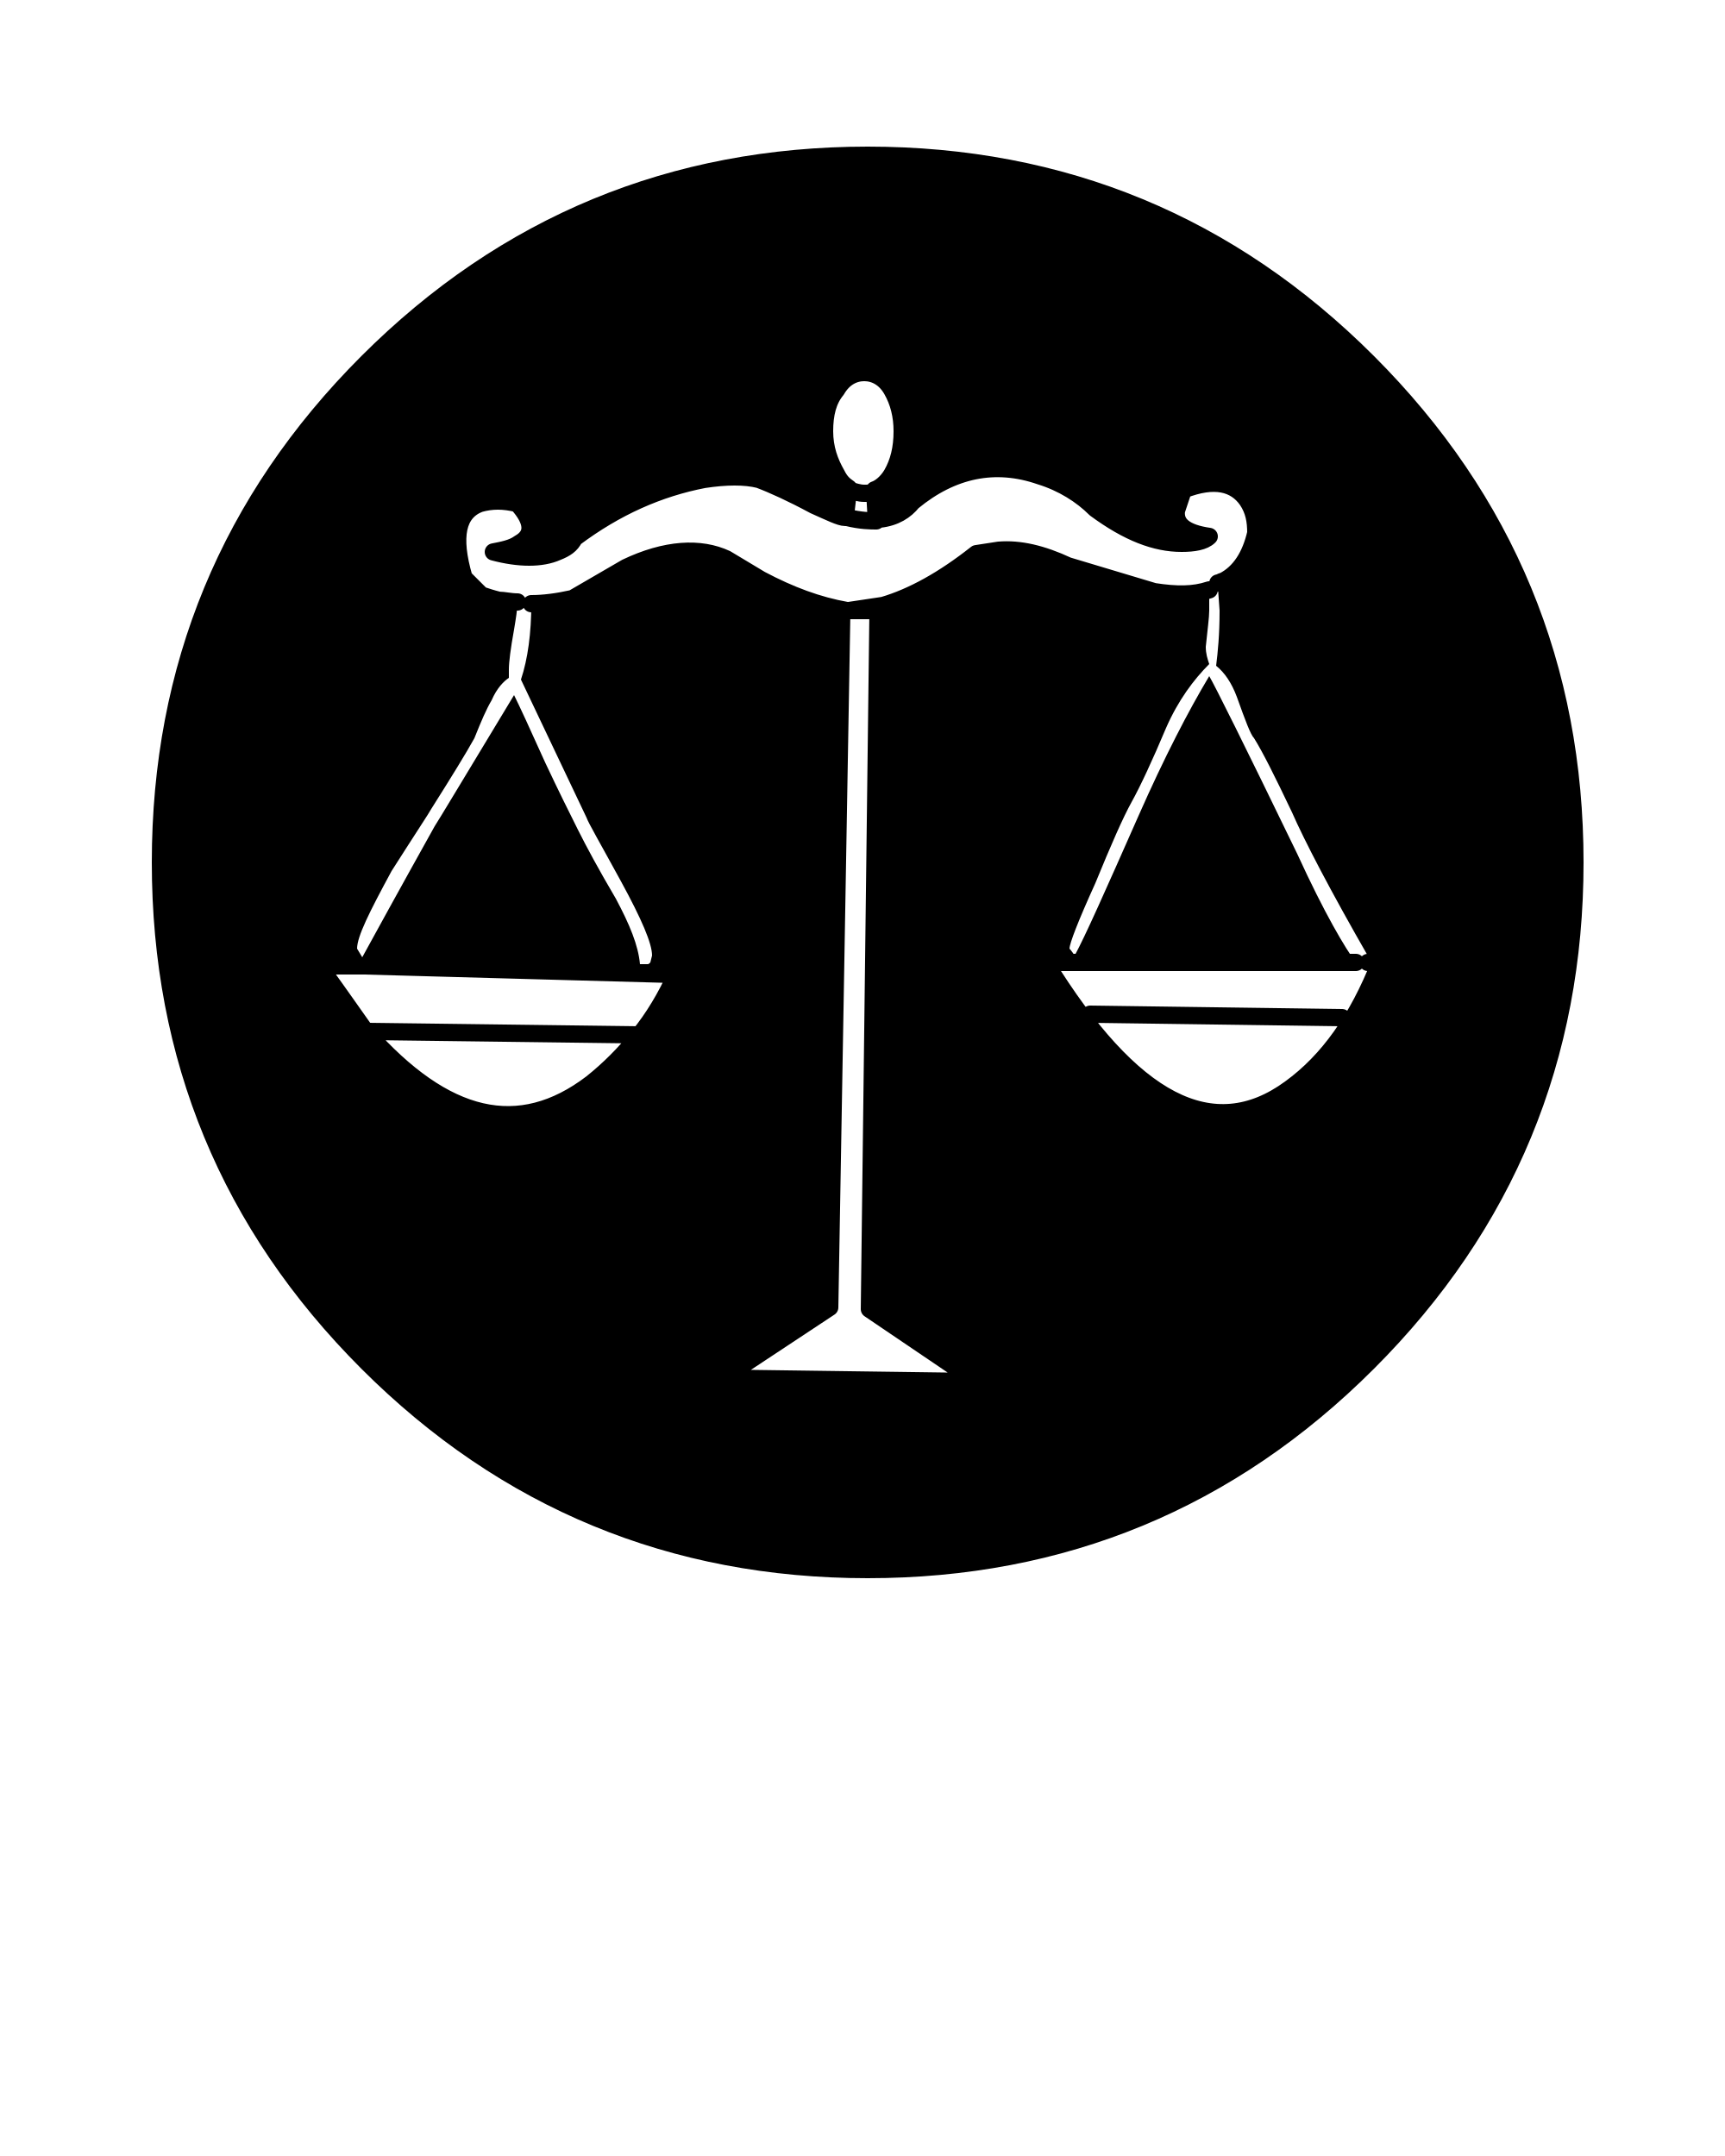
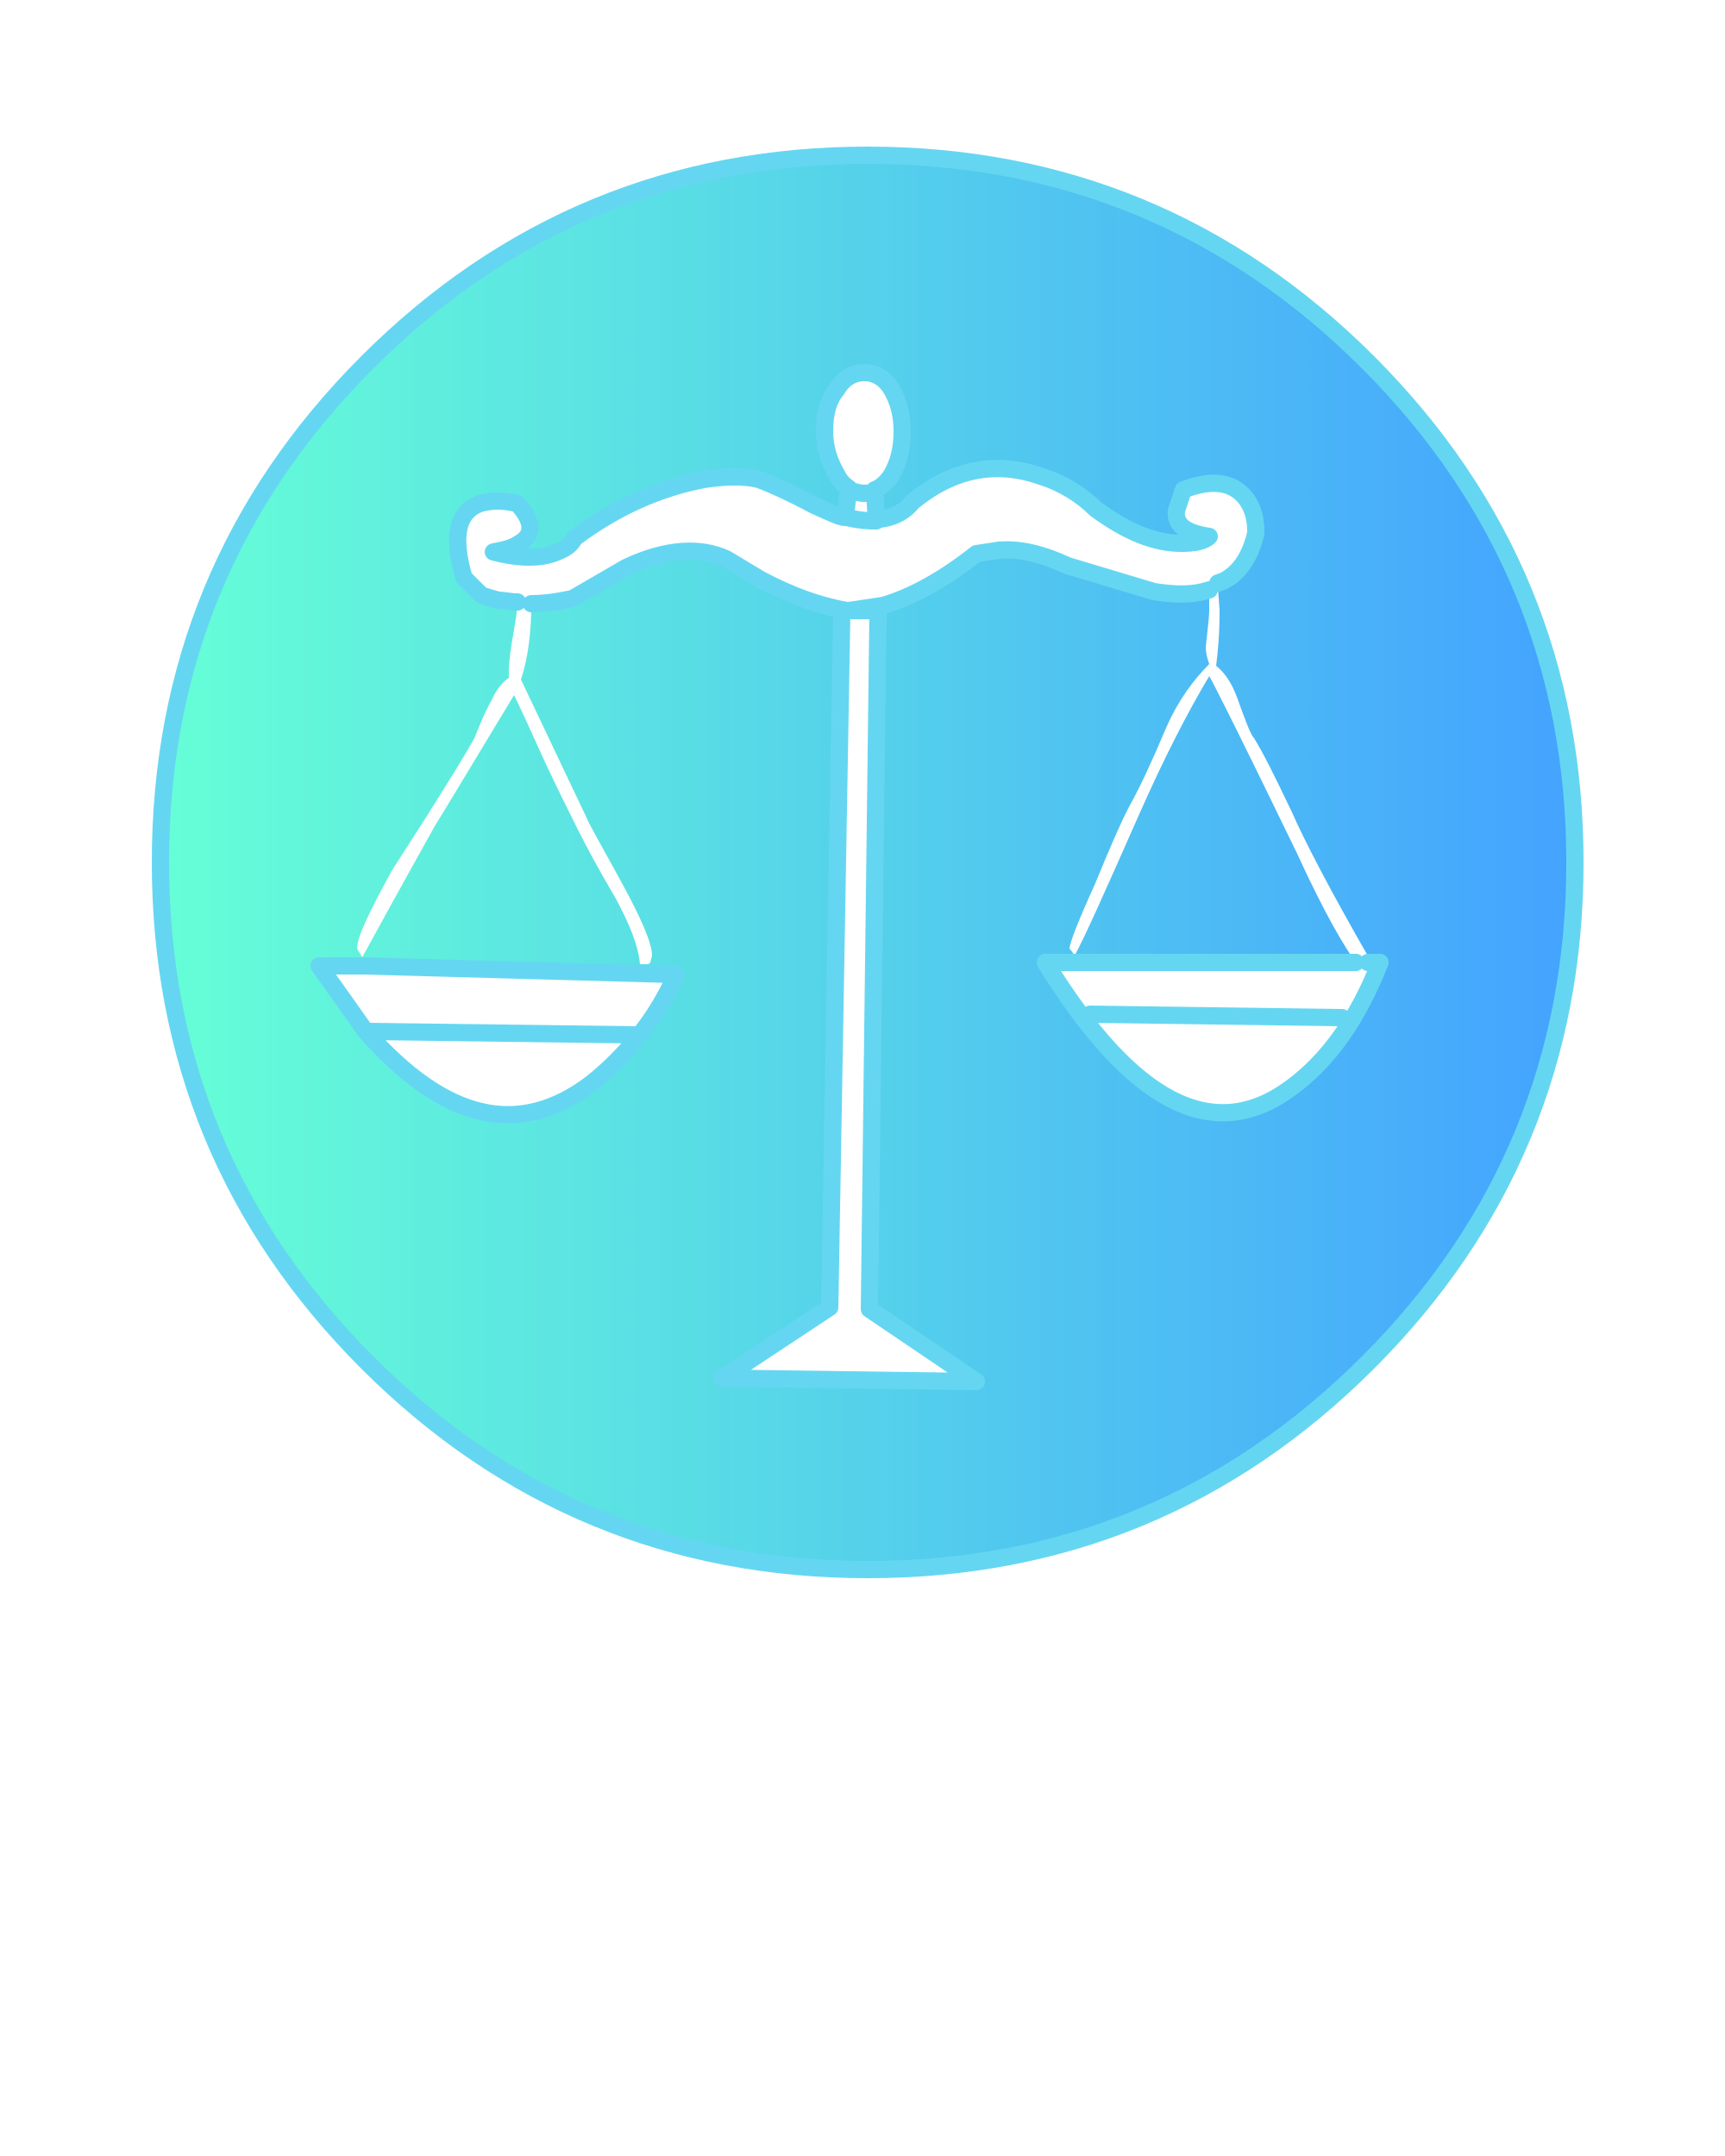
- <svg xmlns="http://www.w3.org/2000/svg" version="1.1" id="Layer_1" x="0px" y="0px" viewBox="0 0 100 125" style="enable-background:new 0 0 100 125;" xml:space="preserve">
+ <svg xmlns="http://www.w3.org/2000/svg" version="1.1" id="Layer_1" opacity="0.8" x="0px" y="0px" viewBox="0 0 100 125" style="enable-background:new 0 0 100 125;" xml:space="preserve">
  <style type="text/css">
- 	.st0{fill:none;stroke:#000000;stroke-linecap:round;stroke-linejoin:round;}
+ 	.st0{fill:url(#SVGID_1_);}
+ 	.st1{fill:none;stroke:#3ECCED;stroke-linecap:round;stroke-linejoin:round;}
</style>
  <g transform="matrix( 1, 0, 0, 1, 0,0) ">
    <g>
      <g id="b">
-         <path d="M79.3,21c-8-8-17.7-12-29-12s-21,4-29,12c-8,8-12,17.7-12,29s4,21,12,29c8,8,17.7,12,29,12s21-4,29-12c8-8,12-17.7,12-29     S87.3,29,79.3,21 M39.2,56.5c-0.6,1.3-1.3,2.5-2.2,3.6c-0.8,1-1.7,1.9-2.7,2.7c-4.2,3.2-8.5,2.2-13.1-3c-0.7-0.8-1.6-2.1-2.8-3.9     h2.6L39.2,56.5 M50.1,21.7c0.6,0,1.2,0.3,1.6,1c0.4,0.7,0.6,1.5,0.6,2.4c0,1-0.2,1.8-0.6,2.5c-0.3,0.5-0.7,0.8-1,0.9l0.1,1.7     c0.1,0,0.1,0,0.2,0c0.9-0.1,1.5-0.5,1.9-1c2.3-1.9,4.8-2.4,7.4-1.5c1.3,0.4,2.4,1.1,3.2,1.9c1.9,1.4,3.5,2,5,2     c0.7,0,1.3-0.1,1.6-0.4c-1.4-0.2-2-0.7-1.9-1.5l0.4-1.2c1.8-0.7,3-0.4,3.7,0.6c0.4,0.6,0.5,1.2,0.5,1.9c-0.3,1.3-0.9,2.3-1.9,2.8     c-0.1,0.1-0.2,0.1-0.3,0.2l0.1,1.4c0,1.4-0.1,2.4-0.2,3.2c0.5,0.4,0.9,1,1.2,1.8c0.5,1.4,0.8,2.2,1,2.4c0.5,0.8,1.2,2.2,2.2,4.3     c0.7,1.6,2.2,4.5,4.5,8.5v0.2H80c-1.3,3.3-3,5.7-5.2,7.3c-4.5,3.3-9.2,0.8-14.2-7.3h18C78,55,76.8,53,75.2,49.5     c-3.1-6.4-4.8-9.8-5.1-10.3c-1.2,2-2.6,4.7-4.1,8.1c-1.9,4.3-3.1,7-3.7,8.1C62.1,55.1,62,55,62,55c0-0.3,0.5-1.6,1.5-3.8     c0.9-2.2,1.6-3.8,2.1-4.7c0.5-0.9,1.2-2.4,2-4.3c0.7-1.6,1.6-2.8,2.5-3.7c-0.1-0.3-0.2-0.6-0.2-1c0.1-1,0.2-1.7,0.2-2.1v-1.2     c-0.9,0.3-1.9,0.3-3.2,0.1l-5-1.5c-1.5-0.7-2.8-1-4-0.9l-1.3,0.2c-1.9,1.5-3.7,2.5-5.4,3l-2,0.3h1.7l-0.5,40.5l6.2,4.2l-14.7-0.2     l6.2-4.1l0.7-40.4h0.3c-1.7-0.3-3.3-0.9-5-1.8l-2-1.2c-1.5-0.7-3.5-0.6-5.8,0.5l-3.1,1.8c-0.9,0.2-1.7,0.3-2.4,0.3     c0,1.7-0.2,3.2-0.6,4.4l3.8,8c0.1,0.3,0.8,1.5,2,3.7c1.2,2.2,1.8,3.6,1.8,4.3l-0.1,0.4c-0.1,0.1-0.1,0.1-0.2,0.1l-0.4,0     c-0.1-1.1-0.6-2.3-1.4-3.8c-1-1.7-1.7-3-2.2-4c-0.5-1-1.1-2.2-1.9-3.9c-0.9-2-1.5-3.3-1.8-3.9c-2.9,4.8-4.4,7.3-4.6,7.6     c-0.5,0.9-1.9,3.4-4.2,7.6L20.7,55c0-0.7,0.7-2.1,2-4.5c1.4-2.2,2.2-3.4,2.3-3.6c1.2-1.9,2-3.2,2.5-4.1c0.4-1,0.7-1.7,1-2.2     c0.3-0.7,0.7-1.1,1-1.3c0-0.1,0-0.3,0-0.5c0-0.4,0.1-1.2,0.3-2.3c0.1-0.6,0.2-1.2,0.2-1.6c-0.4,0-0.8-0.1-1.1-0.2     c-0.4-0.1-0.7-0.2-1-0.3l-1-1c-0.7-2.4-0.4-3.8,0.9-4.3c0.7-0.2,1.4-0.2,2.2,0c0.9,1,1,1.8,0.1,2.3c-0.4,0.3-1,0.4-1.5,0.5     c1.5,0.4,2.8,0.4,3.7,0c0.5-0.2,0.8-0.4,1-0.8c2.4-1.8,4.9-2.9,7.5-3.4c1.3-0.2,2.4-0.2,3.2,0c0.8,0.3,1.9,0.8,3.2,1.5     c0.9,0.4,1.5,0.7,1.8,0.7l0.2-1.7c-0.3-0.2-0.5-0.4-0.7-0.8c-0.4-0.7-0.7-1.5-0.7-2.5c0-1,0.2-1.8,0.7-2.4     C48.9,22,49.5,21.7,50.1,21.7z" />
+         <linearGradient id="SVGID_1_" gradientUnits="userSpaceOnUse" x1="9.3" y1="50" x2="91.3" y2="50">
+           <stop offset="3.674196e-04" style="stop-color:#3FFFCC" />
+           <stop offset="1" style="stop-color:#158CFF" />
+         </linearGradient>
+         <path class="st0" d="M79.3,21c-8-8-17.7-12-29-12s-21,4-29,12s-12,17.7-12,29s4,21,12,29s17.7,12,29,12s21-4,29-12s12-17.7,12-29     S87.3,29,79.3,21 M39.2,56.5c-0.6,1.3-1.3,2.5-2.2,3.6c-0.8,1-1.7,1.9-2.7,2.7c-4.2,3.2-8.5,2.2-13.1-3c-0.7-0.8-1.6-2.1-2.8-3.9     H21L39.2,56.5 M50.1,21.7c0.6,0,1.2,0.3,1.6,1c0.4,0.7,0.6,1.5,0.6,2.4c0,1-0.2,1.8-0.6,2.5c-0.3,0.5-0.7,0.8-1,0.9l0.1,1.7     c0.1,0,0.1,0,0.2,0c0.9-0.1,1.5-0.5,1.9-1c2.3-1.9,4.8-2.4,7.4-1.5c1.3,0.4,2.4,1.1,3.2,1.9c1.9,1.4,3.5,2,5,2     c0.7,0,1.3-0.1,1.6-0.4c-1.4-0.2-2-0.7-1.9-1.5l0.4-1.2c1.8-0.7,3-0.4,3.7,0.6c0.4,0.6,0.5,1.2,0.5,1.9c-0.3,1.3-0.9,2.3-1.9,2.8     c-0.1,0.1-0.2,0.1-0.3,0.2l0.1,1.4c0,1.4-0.1,2.4-0.2,3.2c0.5,0.4,0.9,1,1.2,1.8c0.5,1.4,0.8,2.2,1,2.4c0.5,0.8,1.2,2.2,2.2,4.3     c0.7,1.6,2.2,4.5,4.5,8.5v0.2H80c-1.3,3.3-3,5.7-5.2,7.3c-4.5,3.3-9.2,0.8-14.2-7.3h18C78,55,76.8,53,75.2,49.5     c-3.1-6.4-4.8-9.8-5.1-10.3c-1.2,2-2.6,4.7-4.1,8.1c-1.9,4.3-3.1,7-3.7,8.1C62.1,55.1,62,55,62,55c0-0.3,0.5-1.6,1.5-3.8     c0.9-2.2,1.6-3.8,2.1-4.7s1.2-2.4,2-4.3c0.7-1.6,1.6-2.8,2.5-3.7c-0.1-0.3-0.2-0.6-0.2-1c0.1-1,0.2-1.7,0.2-2.1v-1.2     c-0.9,0.3-1.9,0.3-3.2,0.1l-5-1.5c-1.5-0.7-2.8-1-4-0.9l-1.3,0.2c-1.9,1.5-3.7,2.5-5.4,3l-2,0.3h1.7l-0.5,40.5l6.2,4.2l-14.7-0.2     l6.2-4.1l0.7-40.4h0.3c-1.7-0.3-3.3-0.9-5-1.8l-2-1.2c-1.5-0.7-3.5-0.6-5.8,0.5l-3.1,1.8c-0.9,0.2-1.7,0.3-2.4,0.3     c0,1.7-0.2,3.2-0.6,4.4l3.8,8c0.1,0.3,0.8,1.5,2,3.7s1.8,3.6,1.8,4.3l-0.1,0.4c-0.1,0.1-0.1,0.1-0.2,0.1h-0.4     c-0.1-1.1-0.6-2.3-1.4-3.8c-1-1.7-1.7-3-2.2-4s-1.1-2.2-1.9-3.9c-0.9-2-1.5-3.3-1.8-3.9c-2.9,4.8-4.4,7.3-4.6,7.6     c-0.5,0.9-1.9,3.4-4.2,7.6L20.7,55c0-0.7,0.7-2.1,2-4.5c1.4-2.2,2.2-3.4,2.3-3.6c1.2-1.9,2-3.2,2.5-4.1c0.4-1,0.7-1.7,1-2.2     c0.3-0.7,0.7-1.1,1-1.3c0-0.1,0-0.3,0-0.5c0-0.4,0.1-1.2,0.3-2.3c0.1-0.6,0.2-1.2,0.2-1.6c-0.4,0-0.8-0.1-1.1-0.2     c-0.4-0.1-0.7-0.2-1-0.3l-1-1c-0.7-2.4-0.4-3.8,0.9-4.3c0.7-0.2,1.4-0.2,2.2,0c0.9,1,1,1.8,0.1,2.3c-0.4,0.3-1,0.4-1.5,0.5     c1.5,0.4,2.8,0.4,3.7,0c0.5-0.2,0.8-0.4,1-0.8c2.4-1.8,4.9-2.9,7.5-3.4c1.3-0.2,2.4-0.2,3.2,0c0.8,0.3,1.9,0.8,3.2,1.5     c0.9,0.4,1.5,0.7,1.8,0.7l0.2-1.7c-0.3-0.2-0.5-0.4-0.7-0.8c-0.4-0.7-0.7-1.5-0.7-2.5s0.2-1.8,0.7-2.4     C48.9,22,49.5,21.7,50.1,21.7z" />
      </g>
    </g>
    <g>
-       <path id="a" class="st0" d="M30,34.9c-0.4,0-0.8-0.1-1.1-0.1c-0.4-0.1-0.7-0.2-1-0.3l-1-1c-0.7-2.4-0.4-3.8,0.9-4.3    c0.7-0.2,1.4-0.2,2.2,0c0.9,1,1,1.8,0.1,2.3c-0.4,0.3-1,0.4-1.5,0.5c1.5,0.4,2.8,0.4,3.7,0c0.5-0.2,0.8-0.4,1-0.8    c2.4-1.8,4.9-2.9,7.5-3.4c1.3-0.2,2.4-0.2,3.2,0c0.8,0.3,1.9,0.8,3.2,1.5c0.9,0.4,1.5,0.7,1.8,0.7l0.2-1.7    c-0.3-0.2-0.5-0.4-0.7-0.8c-0.4-0.7-0.7-1.5-0.7-2.5c0-1,0.2-1.8,0.7-2.4c0.4-0.7,1-1,1.6-1c0.6,0,1.2,0.3,1.6,1    c0.4,0.7,0.6,1.5,0.6,2.4c0,1-0.2,1.8-0.6,2.5c-0.3,0.5-0.7,0.8-1,0.9l0.1,1.7c0.1,0,0.1,0,0.2,0c0.9-0.1,1.5-0.5,1.9-1    c2.3-1.9,4.8-2.4,7.4-1.5c1.3,0.4,2.4,1.1,3.2,1.9c1.9,1.4,3.5,2,5,2c0.7,0,1.3-0.1,1.6-0.4c-1.4-0.2-2-0.7-1.9-1.5l0.4-1.2    c1.8-0.7,3-0.4,3.7,0.6c0.4,0.6,0.5,1.2,0.5,1.9c-0.3,1.3-0.9,2.3-1.9,2.8c-0.1,0-0.2,0.1-0.3,0.1 M79.3,55.8H80    c-1.3,3.3-3,5.7-5.2,7.3c-4.5,3.3-9.2,0.8-14.2-7.3h18 M70.1,34.2c-0.9,0.3-1.9,0.3-3.2,0.1l-5-1.5c-1.5-0.7-2.8-1-4-0.9l-1.3,0.2    c-1.9,1.5-3.7,2.5-5.4,3l-2,0.3h1.7l-0.5,40.5l6.2,4.2l-14.7-0.2l6.2-4.1l0.7-40.4h0.3c-1.7-0.3-3.3-0.9-5-1.8l-2-1.2    c-1.5-0.7-3.5-0.6-5.8,0.5l-3.1,1.8c-0.9,0.2-1.7,0.3-2.4,0.3 M50.7,28.5c-0.2,0.1-0.4,0.1-0.6,0.1c-0.3,0-0.6-0.1-0.9-0.2     M50.8,30.2c-0.3,0-0.9,0-1.7-0.2 M91.3,50c0,11.3-4,21-12,29c-8,8-17.7,12-29,12s-21-4-29-12c-8-8-12-17.7-12-29s4-21,12-29    c8-8,17.7-12,29-12s21,4,29,12C87.3,29,91.3,38.7,91.3,50z M18.5,56h2.6l18.1,0.5c-0.6,1.3-1.3,2.5-2.2,3.6    c-0.8,1-1.7,1.9-2.7,2.7c-4.2,3.2-8.5,2.2-13.1-3C20.7,59.1,19.8,57.8,18.5,56z M21.4,59.8l15.7,0.2 M63.2,58.8l14.6,0.2" />
+       <path id="a" class="st1" d="M30,34.9c-0.4,0-0.8-0.1-1.1-0.1c-0.4-0.1-0.7-0.2-1-0.3l-1-1c-0.7-2.4-0.4-3.8,0.9-4.3    c0.7-0.2,1.4-0.2,2.2,0c0.9,1,1,1.8,0.1,2.3c-0.4,0.3-1,0.4-1.5,0.5c1.5,0.4,2.8,0.4,3.7,0c0.5-0.2,0.8-0.4,1-0.8    c2.4-1.8,4.9-2.9,7.5-3.4c1.3-0.2,2.4-0.2,3.2,0c0.8,0.3,1.9,0.8,3.2,1.5c0.9,0.4,1.5,0.7,1.8,0.7l0.2-1.7    c-0.3-0.2-0.5-0.4-0.7-0.8c-0.4-0.7-0.7-1.5-0.7-2.5s0.2-1.8,0.7-2.4c0.4-0.7,1-1,1.6-1s1.2,0.3,1.6,1c0.4,0.7,0.6,1.5,0.6,2.4    c0,1-0.2,1.8-0.6,2.5c-0.3,0.5-0.7,0.8-1,0.9l0.1,1.7c0.1,0,0.1,0,0.2,0c0.9-0.1,1.5-0.5,1.9-1c2.3-1.9,4.8-2.4,7.4-1.5    c1.3,0.4,2.4,1.1,3.2,1.9c1.9,1.4,3.5,2,5,2c0.7,0,1.3-0.1,1.6-0.4c-1.4-0.2-2-0.7-1.9-1.5l0.4-1.2c1.8-0.7,3-0.4,3.7,0.6    c0.4,0.6,0.5,1.2,0.5,1.9c-0.3,1.3-0.9,2.3-1.9,2.8c-0.1,0-0.2,0.1-0.3,0.1 M79.3,55.8H80c-1.3,3.3-3,5.7-5.2,7.3    c-4.5,3.3-9.2,0.8-14.2-7.3h18 M70.1,34.2c-0.9,0.3-1.9,0.3-3.2,0.1l-5-1.5c-1.5-0.7-2.8-1-4-0.9l-1.3,0.2c-1.9,1.5-3.7,2.5-5.4,3    l-2,0.3h1.7l-0.5,40.5l6.2,4.2l-14.7-0.2l6.2-4.1l0.7-40.4h0.3c-1.7-0.3-3.3-0.9-5-1.8l-2-1.2c-1.5-0.7-3.5-0.6-5.8,0.5l-3.1,1.8    c-0.9,0.2-1.7,0.3-2.4,0.3 M50.7,28.5c-0.2,0.1-0.4,0.1-0.6,0.1c-0.3,0-0.6-0.1-0.9-0.2 M50.8,30.2c-0.3,0-0.9,0-1.7-0.2 M91.3,50    c0,11.3-4,21-12,29s-17.7,12-29,12s-21-4-29-12s-12-17.7-12-29s4-21,12-29S39,9,50.3,9s21,4,29,12S91.3,38.7,91.3,50z M18.5,56    h2.6l18.1,0.5c-0.6,1.3-1.3,2.5-2.2,3.6c-0.8,1-1.7,1.9-2.7,2.7c-4.2,3.2-8.5,2.2-13.1-3C20.7,59.1,19.8,57.8,18.5,56z M21.4,59.8    L37.1,60 M63.2,58.8L77.8,59" />
    </g>
  </g>
</svg>
